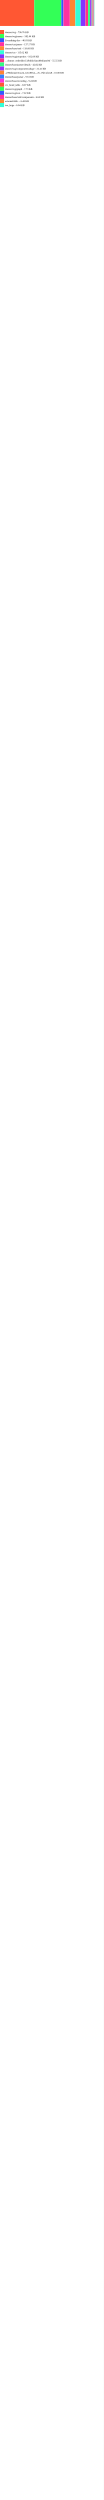
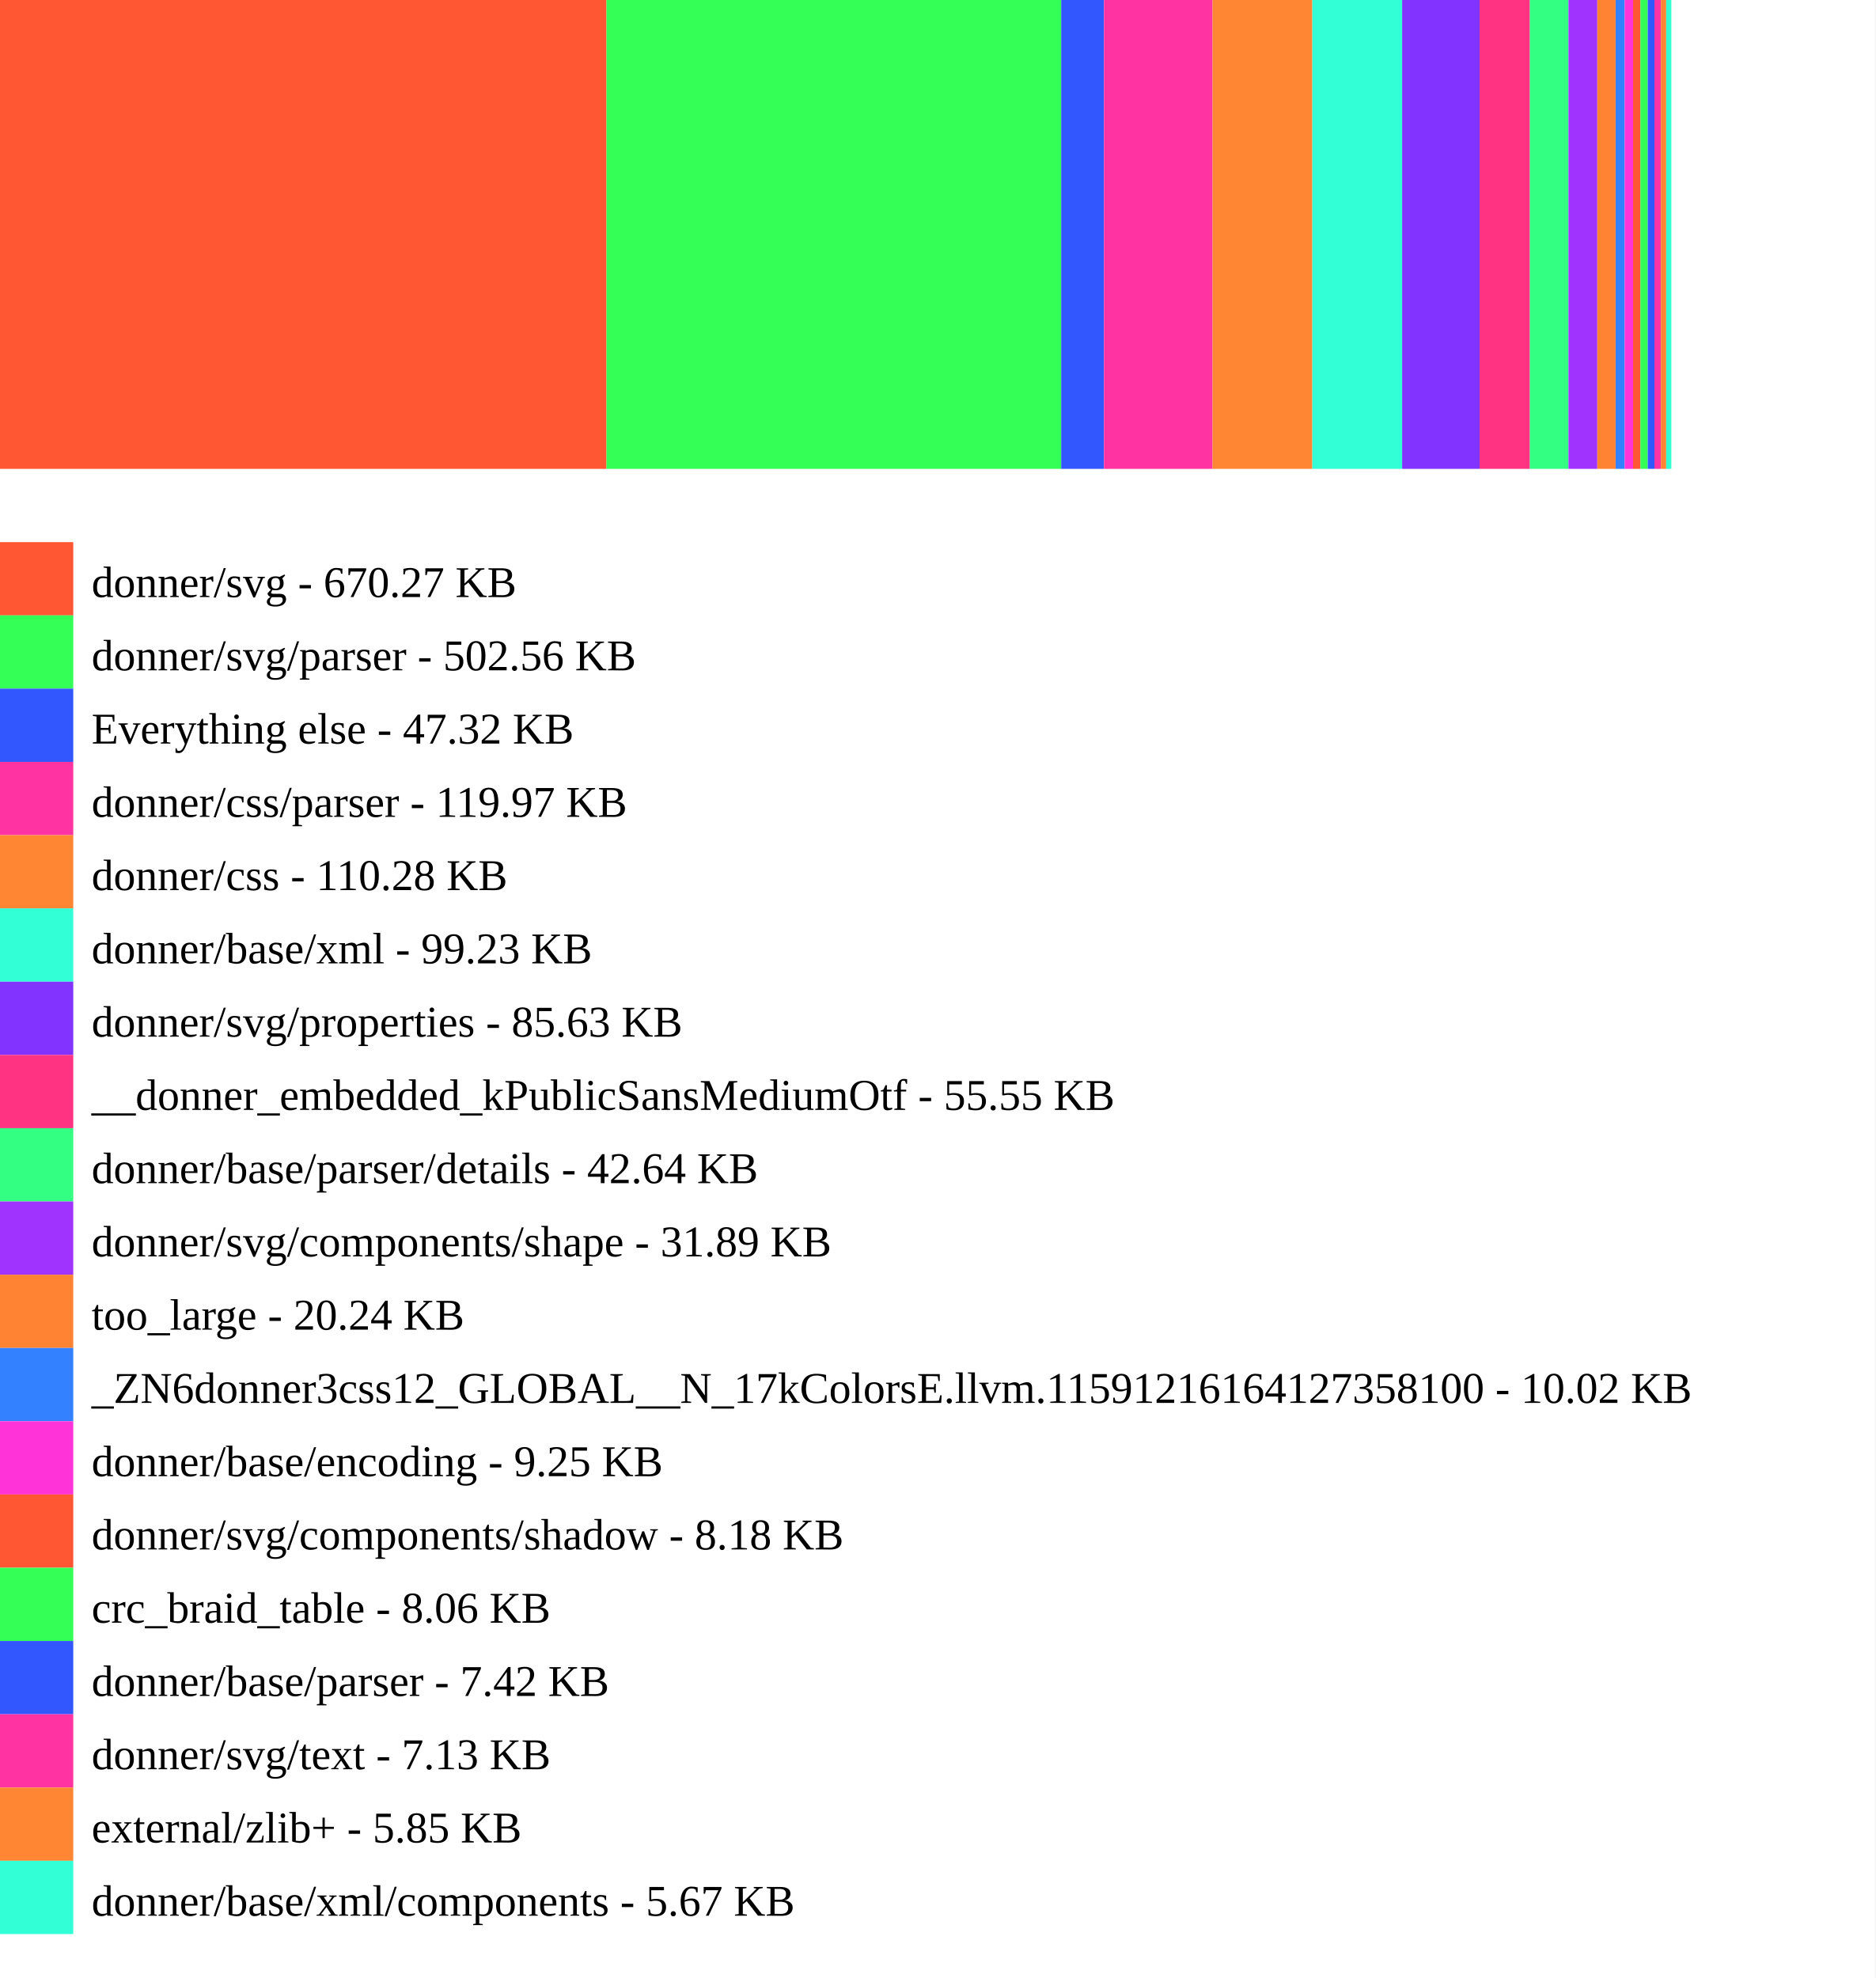
- <svg xmlns="http://www.w3.org/2000/svg" width="512" height="12328">
-   <rect x="0" y="0" width="512" height="12328" fill="white" />
-   <rect x="0" y="0" width="168.86" height="128" fill="#FF5733" />
-   <rect x="168.86" y="0" width="133.491" height="128" fill="#33FF57" />
-   <rect x="302.351" y="0" width="10.55" height="128" fill="#3357FF" />
-   <rect x="312.901" y="0" width="31.438" height="128" fill="#FF33A1" />
-   <rect x="344.339" y="0" width="27.411" height="128" fill="#FF8633" />
-   <rect x="371.75" y="0" width="26.362" height="128" fill="#33FFD7" />
-   <rect x="398.112" y="0" width="23.398" height="128" fill="#8333FF" />
-   <rect x="421.51" y="0" width="12.731" height="128" fill="#FF3381" />
-   <rect x="434.241" y="0" width="9.813" height="128" fill="#33FF83" />
-   <rect x="444.054" y="0" width="5.136" height="128" fill="#A133FF" />
-   <rect x="449.19" y="0" width="2.291" height="128" fill="#FF8333" />
-   <rect x="451.481" y="0" width="2.202" height="128" fill="#3381FF" />
-   <rect x="453.684" y="0" width="2.118" height="128" fill="#FF33D7" />
-   <rect x="455.802" y="0" width="1.849" height="128" fill="#FF5733" />
-   <rect x="457.651" y="0" width="1.773" height="128" fill="#33FF57" />
-   <rect x="459.424" y="0" width="1.61" height="128" fill="#3357FF" />
-   <rect x="461.034" y="0" width="1.517" height="128" fill="#FF33A1" />
-   <rect x="462.551" y="0" width="1.47" height="128" fill="#FF8633" />
-   <rect x="464.021" y="0" width="1.385" height="128" fill="#33FFD7" />
+ <svg xmlns="http://www.w3.org/2000/svg" width="512" height="540">
+   <rect x="0" y="0" width="512" height="17568" fill="white" />
+   <rect x="0" y="0" width="165.565" height="128" fill="#FF5733" />
+   <rect x="165.565" y="0" width="124.138" height="128" fill="#33FF57" />
+   <rect x="289.703" y="0" width="11.689" height="128" fill="#3357FF" />
+   <rect x="301.392" y="0" width="29.634" height="128" fill="#FF33A1" />
+   <rect x="331.026" y="0" width="27.241" height="128" fill="#FF8633" />
+   <rect x="358.267" y="0" width="24.51" height="128" fill="#33FFD7" />
+   <rect x="382.777" y="0" width="21.151" height="128" fill="#8333FF" />
+   <rect x="403.928" y="0" width="13.721" height="128" fill="#FF3381" />
+   <rect x="417.649" y="0" width="10.532" height="128" fill="#33FF83" />
+   <rect x="428.181" y="0" width="7.878" height="128" fill="#A133FF" />
+   <rect x="436.058" y="0" width="4.999" height="128" fill="#FF8333" />
+   <rect x="441.058" y="0" width="2.474" height="128" fill="#3381FF" />
+   <rect x="443.532" y="0" width="2.286" height="128" fill="#FF33D7" />
+   <rect x="445.818" y="0" width="2.02" height="128" fill="#FF5733" />
+   <rect x="447.838" y="0" width="1.992" height="128" fill="#33FF57" />
+   <rect x="449.829" y="0" width="1.832" height="128" fill="#3357FF" />
+   <rect x="451.662" y="0" width="1.76" height="128" fill="#FF33A1" />
+   <rect x="453.422" y="0" width="1.445" height="128" fill="#FF8633" />
+   <rect x="454.867" y="0" width="1.399" height="128" fill="#33FFD7" />
  <rect x="0" y="148" width="20" height="20" fill="#FF5733" />
-   <text x="25" y="163" fill="black" font-size="12">donner/svg - 736.76 KB</text>
+   <text x="25" y="163" fill="black" font-size="12">donner/svg - 670.27 KB</text>
  <rect x="0" y="168" width="20" height="20" fill="#33FF57" />
-   <text x="25" y="183" fill="black" font-size="12">donner/svg/parser - 582.44 KB</text>
+   <text x="25" y="183" fill="black" font-size="12">donner/svg/parser - 502.56 KB</text>
  <rect x="0" y="188" width="20" height="20" fill="#3357FF" />
-   <text x="25" y="203" fill="black" font-size="12">Everything else - 46.03 KB</text>
+   <text x="25" y="203" fill="black" font-size="12">Everything else - 47.32 KB</text>
  <rect x="0" y="208" width="20" height="20" fill="#FF33A1" />
-   <text x="25" y="223" fill="black" font-size="12">donner/css/parser - 137.17 KB</text>
+   <text x="25" y="223" fill="black" font-size="12">donner/css/parser - 119.97 KB</text>
  <rect x="0" y="228" width="20" height="20" fill="#FF8633" />
-   <text x="25" y="243" fill="black" font-size="12">donner/base/xml - 119.60 KB</text>
+   <text x="25" y="243" fill="black" font-size="12">donner/css - 110.28 KB</text>
  <rect x="0" y="248" width="20" height="20" fill="#33FFD7" />
-   <text x="25" y="263" fill="black" font-size="12">donner/css - 115.02 KB</text>
+   <text x="25" y="263" fill="black" font-size="12">donner/base/xml - 99.23 KB</text>
  <rect x="0" y="268" width="20" height="20" fill="#8333FF" />
-   <text x="25" y="283" fill="black" font-size="12">donner/svg/properties - 102.09 KB</text>
+   <text x="25" y="283" fill="black" font-size="12">donner/svg/properties - 85.63 KB</text>
  <rect x="0" y="288" width="20" height="20" fill="#FF3381" />
  <text x="25" y="303" fill="black" font-size="12">__donner_embedded_kPublicSansMediumOtf - 55.55 KB</text>
  <rect x="0" y="308" width="20" height="20" fill="#33FF83" />
-   <text x="25" y="323" fill="black" font-size="12">donner/base/parser/details - 42.82 KB</text>
+   <text x="25" y="323" fill="black" font-size="12">donner/base/parser/details - 42.64 KB</text>
  <rect x="0" y="328" width="20" height="20" fill="#A133FF" />
-   <text x="25" y="343" fill="black" font-size="12">donner/svg/components/shape - 22.41 KB</text>
+   <text x="25" y="343" fill="black" font-size="12">donner/svg/components/shape - 31.89 KB</text>
  <rect x="0" y="348" width="20" height="20" fill="#FF8333" />
-   <text x="25" y="363" fill="black" font-size="12">_ZN6donner3css12_GLOBAL__N_17kColorsE - 10.00 KB</text>
+   <text x="25" y="363" fill="black" font-size="12">too_large - 20.24 KB</text>
  <rect x="0" y="368" width="20" height="20" fill="#3381FF" />
-   <text x="25" y="383" fill="black" font-size="12">donner/base/parser - 9.61 KB</text>
+   <text x="25" y="383" fill="black" font-size="12">_ZN6donner3css12_GLOBAL__N_17kColorsE.llvm.11591216164127358100 - 10.02 KB</text>
  <rect x="0" y="388" width="20" height="20" fill="#FF33D7" />
-   <text x="25" y="403" fill="black" font-size="12">donner/base/encoding - 9.24 KB</text>
+   <text x="25" y="403" fill="black" font-size="12">donner/base/encoding - 9.25 KB</text>
  <rect x="0" y="408" width="20" height="20" fill="#FF5733" />
-   <text x="25" y="423" fill="black" font-size="12">crc_braid_table - 8.07 KB</text>
+   <text x="25" y="423" fill="black" font-size="12">donner/svg/components/shadow - 8.18 KB</text>
  <rect x="0" y="428" width="20" height="20" fill="#33FF57" />
-   <text x="25" y="443" fill="black" font-size="12">donner/svg/graph - 7.73 KB</text>
+   <text x="25" y="443" fill="black" font-size="12">crc_braid_table - 8.06 KB</text>
  <rect x="0" y="448" width="20" height="20" fill="#3357FF" />
-   <text x="25" y="463" fill="black" font-size="12">donner/svg/text - 7.02 KB</text>
+   <text x="25" y="463" fill="black" font-size="12">donner/base/parser - 7.42 KB</text>
  <rect x="0" y="468" width="20" height="20" fill="#FF33A1" />
-   <text x="25" y="483" fill="black" font-size="12">donner/base/xml/components - 6.62 KB</text>
+   <text x="25" y="483" fill="black" font-size="12">donner/svg/text - 7.13 KB</text>
  <rect x="0" y="488" width="20" height="20" fill="#FF8633" />
-   <text x="25" y="503" fill="black" font-size="12">external/zlib+ - 6.42 KB</text>
+   <text x="25" y="503" fill="black" font-size="12">external/zlib+ - 5.85 KB</text>
  <rect x="0" y="508" width="20" height="20" fill="#33FFD7" />
-   <text x="25" y="523" fill="black" font-size="12">too_large - 6.04 KB</text>
+   <text x="25" y="523" fill="black" font-size="12">donner/base/xml/components - 5.67 KB</text>
</svg>
